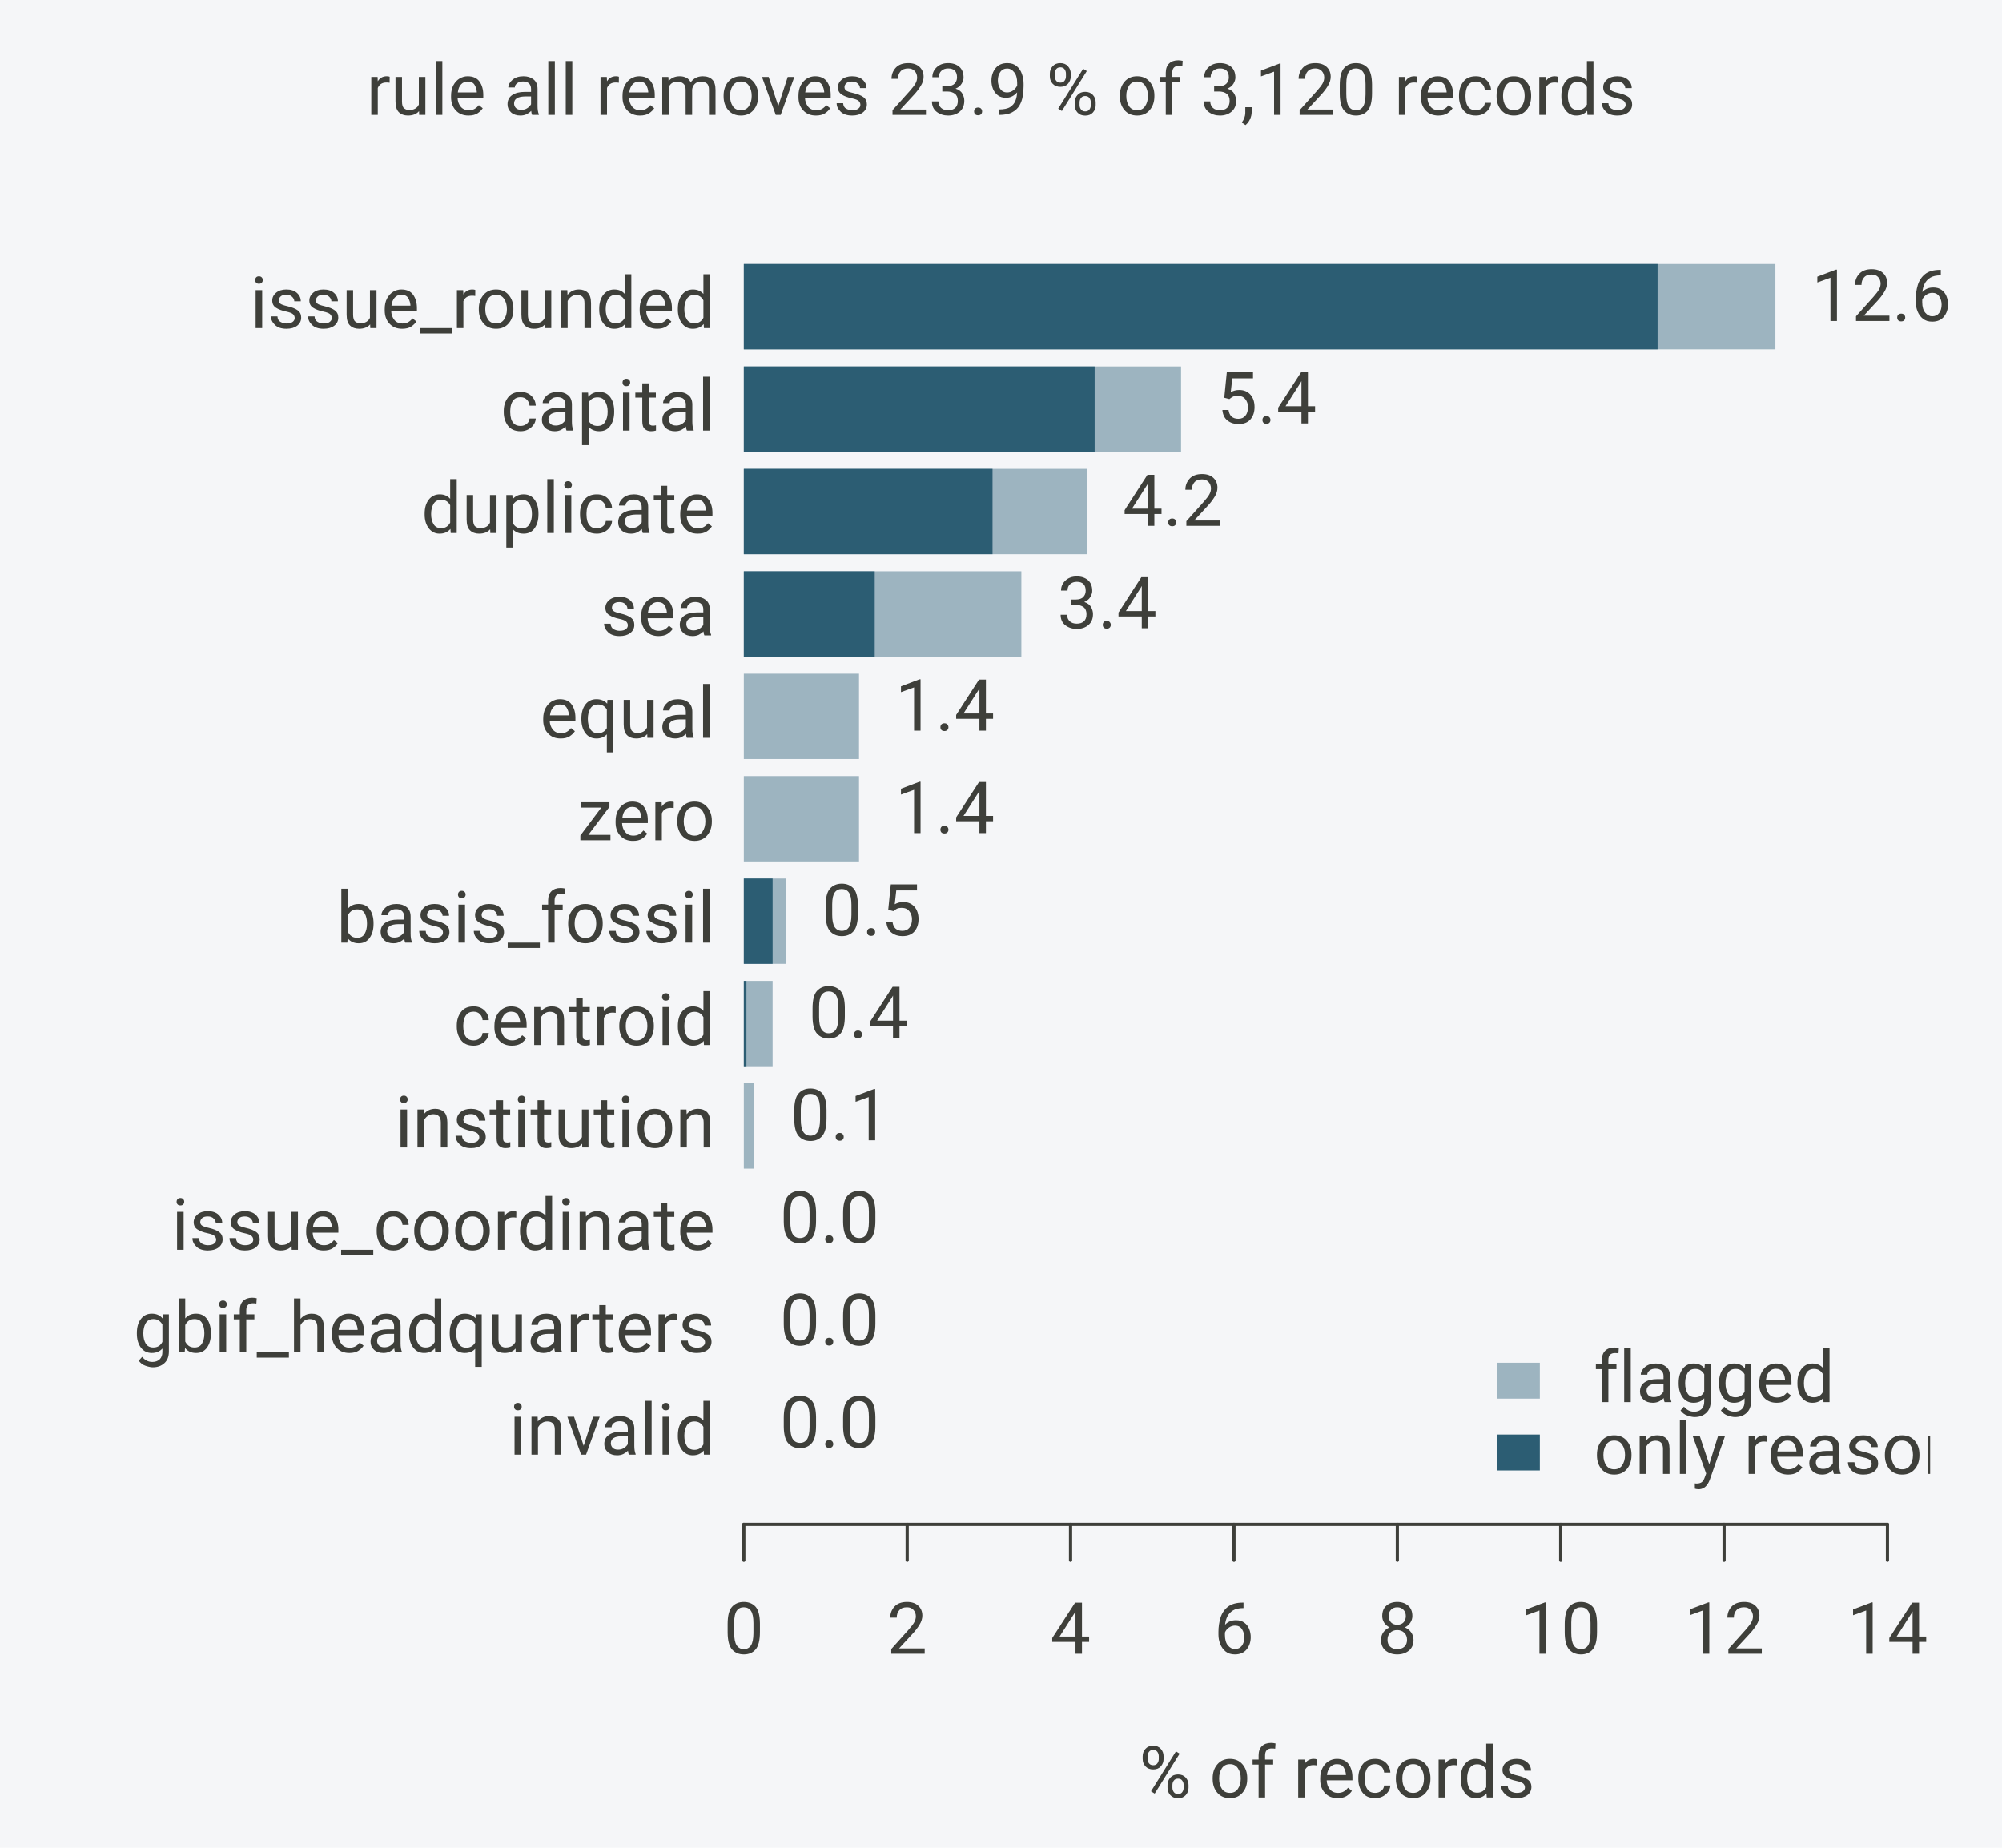
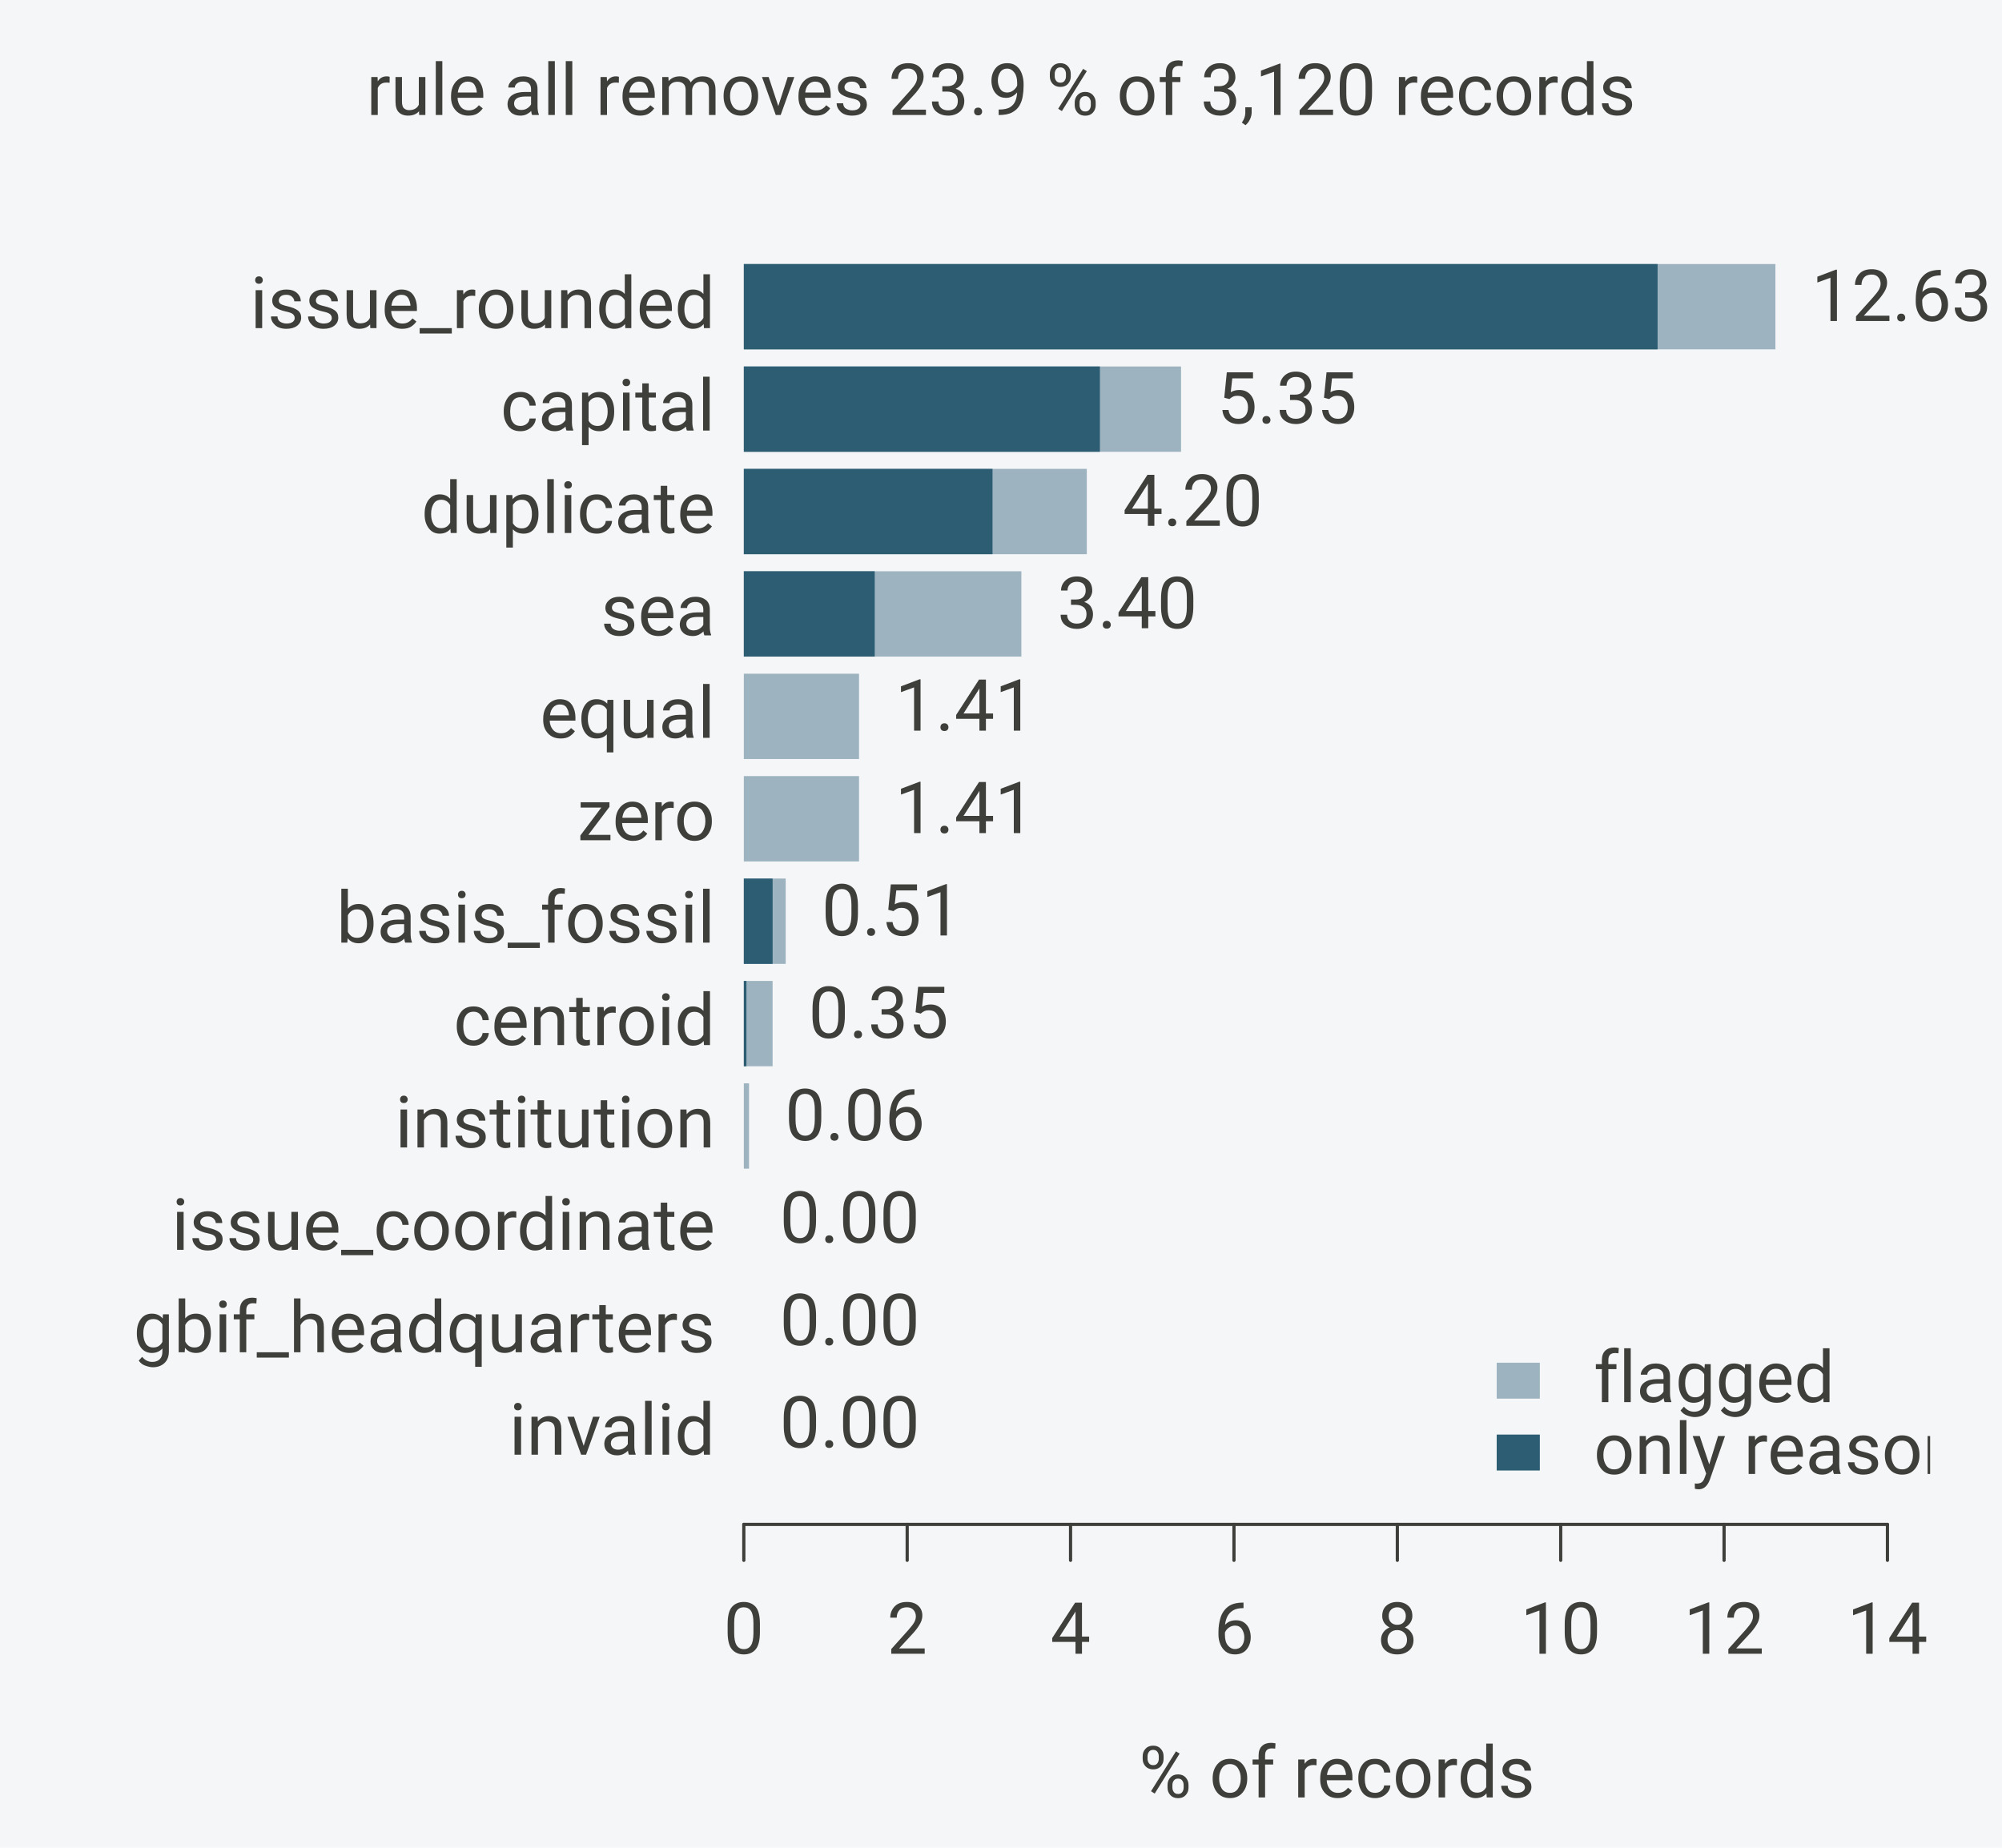
<svg xmlns="http://www.w3.org/2000/svg" width="468.00pt" height="432.00pt" viewBox="0 0 468.00 432.00">
  <g class="svglite">
    <defs>
      <style type="text/css">
    /* theme-aware-processed */
    .svglite line, .svglite polyline, .svglite polygon, .svglite path, .svglite circle {
      fill: none;
      stroke: #3E3F3A;
      stroke-linecap: round;
      stroke-linejoin: round;
      stroke-miterlimit: 10.00;
    }
    .svglite &gt; g &gt; rect {
      fill: none;
      stroke: #3E3F3A;
      stroke-linecap: round;
      stroke-linejoin: round;
      stroke-miterlimit: 10.00;
    }
    .svglite text {
      white-space: pre;
      fill: #3E3F3A;
    }
    .svglite g.glyphgroup path {
      fill: inherit;
      stroke: none;
    }
  </style>
    </defs>
    <rect class="svg-bg" width="100%" height="100%" style="stroke: none; fill: #F5F6F8;" />
    <defs>
      <clipPath id="cpMC4wMHw0NjguMDB8MC4wMHw0MzIuMDA=">
        <rect x="0.00" y="0.00" width="468.00" height="432.00" />
      </clipPath>
    </defs>
    <g clip-path="url(#cpMC4wMHw0NjguMDB8MC4wMHw0MzIuMDA=)">
      <rect x="173.88" y="325.11" width="0.00" height="19.95" style="stroke-width: 0.75; stroke: none; fill: #9DB4C0;" />
      <rect x="173.88" y="301.17" width="0.00" height="19.95" style="stroke-width: 0.75; stroke: none; fill: #9DB4C0;" />
      <rect x="173.88" y="277.23" width="0.00" height="19.95" style="stroke-width: 0.75; stroke: none; fill: #9DB4C0;" />
-       <rect x="173.88" y="253.28" width="2.45" height="19.95" style="stroke-width: 0.75; stroke: none; fill: #9DB4C0;" />
+       <rect x="173.88" y="253.28" width="1.22" height="19.95" style="stroke-width: 0.75; stroke: none; fill: #9DB4C0;" />
      <rect x="173.88" y="229.34" width="6.73" height="19.95" style="stroke-width: 0.75; stroke: none; fill: #9DB4C0;" />
      <rect x="173.88" y="205.40" width="9.79" height="19.95" style="stroke-width: 0.75; stroke: none; fill: #9DB4C0;" />
      <rect x="173.88" y="181.45" width="26.93" height="19.95" style="stroke-width: 0.75; stroke: none; fill: #9DB4C0;" />
      <rect x="173.88" y="157.51" width="26.93" height="19.95" style="stroke-width: 0.75; stroke: none; fill: #9DB4C0;" />
      <rect x="173.88" y="133.56" width="64.88" height="19.95" style="stroke-width: 0.75; stroke: none; fill: #9DB4C0;" />
      <rect x="173.88" y="109.62" width="80.18" height="19.95" style="stroke-width: 0.75; stroke: none; fill: #9DB4C0;" />
      <rect x="173.88" y="85.68" width="102.21" height="19.95" style="stroke-width: 0.75; stroke: none; fill: #9DB4C0;" />
      <rect x="173.88" y="61.73" width="241.15" height="19.95" style="stroke-width: 0.75; stroke: none; fill: #9DB4C0;" />
      <text x="312.54" y="420.24" text-anchor="middle" style="font-size: 1.4em; font-family: &quot;Roboto&quot;, -apple-system, BlinkMacSystemFont, &quot;Segoe UI&quot;, system-ui, sans-serif;">% of records</text>
      <line x1="173.88" y1="356.40" x2="441.22" y2="356.40" style="stroke-width: 0.75;" />
      <line x1="173.88" y1="356.40" x2="173.88" y2="364.80" style="stroke-width: 0.75;" />
      <line x1="212.07" y1="356.40" x2="212.07" y2="364.80" style="stroke-width: 0.75;" />
      <line x1="250.26" y1="356.40" x2="250.26" y2="364.80" style="stroke-width: 0.75;" />
      <line x1="288.46" y1="356.40" x2="288.46" y2="364.80" style="stroke-width: 0.75;" />
      <line x1="326.65" y1="356.40" x2="326.65" y2="364.80" style="stroke-width: 0.75;" />
      <line x1="364.84" y1="356.40" x2="364.84" y2="364.80" style="stroke-width: 0.75;" />
      <line x1="403.03" y1="356.40" x2="403.03" y2="364.80" style="stroke-width: 0.75;" />
      <line x1="441.22" y1="356.40" x2="441.22" y2="364.80" style="stroke-width: 0.75;" />
      <text x="173.88" y="386.64" text-anchor="middle" style="font-size: 1.4em; font-family: &quot;Roboto&quot;, -apple-system, BlinkMacSystemFont, &quot;Segoe UI&quot;, system-ui, sans-serif;">0</text>
      <text x="212.07" y="386.64" text-anchor="middle" style="font-size: 1.4em; font-family: &quot;Roboto&quot;, -apple-system, BlinkMacSystemFont, &quot;Segoe UI&quot;, system-ui, sans-serif;">2</text>
      <text x="250.26" y="386.64" text-anchor="middle" style="font-size: 1.4em; font-family: &quot;Roboto&quot;, -apple-system, BlinkMacSystemFont, &quot;Segoe UI&quot;, system-ui, sans-serif;">4</text>
      <text x="288.46" y="386.64" text-anchor="middle" style="font-size: 1.4em; font-family: &quot;Roboto&quot;, -apple-system, BlinkMacSystemFont, &quot;Segoe UI&quot;, system-ui, sans-serif;">6</text>
      <text x="326.65" y="386.64" text-anchor="middle" style="font-size: 1.4em; font-family: &quot;Roboto&quot;, -apple-system, BlinkMacSystemFont, &quot;Segoe UI&quot;, system-ui, sans-serif;">8</text>
      <text x="364.84" y="386.64" text-anchor="middle" style="font-size: 1.4em; font-family: &quot;Roboto&quot;, -apple-system, BlinkMacSystemFont, &quot;Segoe UI&quot;, system-ui, sans-serif;">10</text>
      <text x="403.03" y="386.64" text-anchor="middle" style="font-size: 1.4em; font-family: &quot;Roboto&quot;, -apple-system, BlinkMacSystemFont, &quot;Segoe UI&quot;, system-ui, sans-serif;">12</text>
      <text x="441.22" y="386.64" text-anchor="middle" style="font-size: 1.4em; font-family: &quot;Roboto&quot;, -apple-system, BlinkMacSystemFont, &quot;Segoe UI&quot;, system-ui, sans-serif;">14</text>
      <rect x="173.88" y="325.11" width="0.00" height="19.95" style="stroke-width: 0.75; stroke: none; fill: #2C5D73;" />
      <rect x="173.88" y="301.17" width="0.00" height="19.95" style="stroke-width: 0.75; stroke: none; fill: #2C5D73;" />
      <rect x="173.88" y="277.23" width="0.00" height="19.95" style="stroke-width: 0.75; stroke: none; fill: #2C5D73;" />
      <rect x="173.88" y="253.28" width="0.00" height="19.95" style="stroke-width: 0.75; stroke: none; fill: #2C5D73;" />
      <rect x="173.88" y="229.34" width="0.61" height="19.95" style="stroke-width: 0.75; stroke: none; fill: #2C5D73;" />
      <rect x="173.88" y="205.40" width="6.73" height="19.95" style="stroke-width: 0.75; stroke: none; fill: #2C5D73;" />
      <rect x="173.88" y="181.45" width="0.00" height="19.95" style="stroke-width: 0.75; stroke: none; fill: #2C5D73;" />
      <rect x="173.88" y="157.51" width="0.00" height="19.95" style="stroke-width: 0.75; stroke: none; fill: #2C5D73;" />
      <rect x="173.88" y="133.56" width="30.60" height="19.95" style="stroke-width: 0.75; stroke: none; fill: #2C5D73;" />
      <rect x="173.88" y="109.62" width="58.14" height="19.95" style="stroke-width: 0.75; stroke: none; fill: #2C5D73;" />
-       <rect x="173.88" y="85.68" width="82.01" height="19.95" style="stroke-width: 0.75; stroke: none; fill: #2C5D73;" />
+       <rect x="173.88" y="85.68" width="83.24" height="19.95" style="stroke-width: 0.75; stroke: none; fill: #2C5D73;" />
      <rect x="173.88" y="61.73" width="213.61" height="19.95" style="stroke-width: 0.75; stroke: none; fill: #2C5D73;" />
      <text x="167.16" y="340.10" text-anchor="end" style="font-size: 1.4em; font-family: &quot;Roboto&quot;, -apple-system, BlinkMacSystemFont, &quot;Segoe UI&quot;, system-ui, sans-serif;">invalid</text>
      <text x="167.16" y="316.16" text-anchor="end" style="font-size: 1.4em; font-family: &quot;Roboto&quot;, -apple-system, BlinkMacSystemFont, &quot;Segoe UI&quot;, system-ui, sans-serif;">gbif_headquarters</text>
      <text x="167.16" y="292.21" text-anchor="end" style="font-size: 1.4em; font-family: &quot;Roboto&quot;, -apple-system, BlinkMacSystemFont, &quot;Segoe UI&quot;, system-ui, sans-serif;">issue_coordinate</text>
      <text x="167.16" y="268.27" text-anchor="end" style="font-size: 1.4em; font-family: &quot;Roboto&quot;, -apple-system, BlinkMacSystemFont, &quot;Segoe UI&quot;, system-ui, sans-serif;">institution</text>
      <text x="167.16" y="244.33" text-anchor="end" style="font-size: 1.4em; font-family: &quot;Roboto&quot;, -apple-system, BlinkMacSystemFont, &quot;Segoe UI&quot;, system-ui, sans-serif;">centroid</text>
      <text x="167.16" y="220.38" text-anchor="end" style="font-size: 1.4em; font-family: &quot;Roboto&quot;, -apple-system, BlinkMacSystemFont, &quot;Segoe UI&quot;, system-ui, sans-serif;">basis_fossil</text>
      <text x="167.16" y="196.44" text-anchor="end" style="font-size: 1.4em; font-family: &quot;Roboto&quot;, -apple-system, BlinkMacSystemFont, &quot;Segoe UI&quot;, system-ui, sans-serif;">zero</text>
      <text x="167.16" y="172.50" text-anchor="end" style="font-size: 1.4em; font-family: &quot;Roboto&quot;, -apple-system, BlinkMacSystemFont, &quot;Segoe UI&quot;, system-ui, sans-serif;">equal</text>
      <text x="167.16" y="148.55" text-anchor="end" style="font-size: 1.4em; font-family: &quot;Roboto&quot;, -apple-system, BlinkMacSystemFont, &quot;Segoe UI&quot;, system-ui, sans-serif;">sea</text>
      <text x="167.16" y="124.61" text-anchor="end" style="font-size: 1.4em; font-family: &quot;Roboto&quot;, -apple-system, BlinkMacSystemFont, &quot;Segoe UI&quot;, system-ui, sans-serif;">duplicate</text>
      <text x="167.16" y="100.66" text-anchor="end" style="font-size: 1.4em; font-family: &quot;Roboto&quot;, -apple-system, BlinkMacSystemFont, &quot;Segoe UI&quot;, system-ui, sans-serif;">capital</text>
      <text x="167.16" y="76.72" text-anchor="end" style="font-size: 1.4em; font-family: &quot;Roboto&quot;, -apple-system, BlinkMacSystemFont, &quot;Segoe UI&quot;, system-ui, sans-serif;">issue_rounded</text>
-       <text x="182.28" y="338.43" style="font-size: 1.4em; font-family: &quot;Roboto&quot;, -apple-system, BlinkMacSystemFont, &quot;Segoe UI&quot;, system-ui, sans-serif;">0.0</text>
-       <text x="182.28" y="314.49" style="font-size: 1.4em; font-family: &quot;Roboto&quot;, -apple-system, BlinkMacSystemFont, &quot;Segoe UI&quot;, system-ui, sans-serif;">0.0</text>
-       <text x="182.28" y="290.54" style="font-size: 1.4em; font-family: &quot;Roboto&quot;, -apple-system, BlinkMacSystemFont, &quot;Segoe UI&quot;, system-ui, sans-serif;">0.0</text>
-       <text x="184.73" y="266.60" style="font-size: 1.4em; font-family: &quot;Roboto&quot;, -apple-system, BlinkMacSystemFont, &quot;Segoe UI&quot;, system-ui, sans-serif;">0.1</text>
-       <text x="189.01" y="242.66" style="font-size: 1.4em; font-family: &quot;Roboto&quot;, -apple-system, BlinkMacSystemFont, &quot;Segoe UI&quot;, system-ui, sans-serif;">0.4</text>
-       <text x="192.07" y="218.71" style="font-size: 1.4em; font-family: &quot;Roboto&quot;, -apple-system, BlinkMacSystemFont, &quot;Segoe UI&quot;, system-ui, sans-serif;">0.5</text>
-       <text x="209.21" y="194.77" style="font-size: 1.4em; font-family: &quot;Roboto&quot;, -apple-system, BlinkMacSystemFont, &quot;Segoe UI&quot;, system-ui, sans-serif;">1.4</text>
-       <text x="209.21" y="170.82" style="font-size: 1.4em; font-family: &quot;Roboto&quot;, -apple-system, BlinkMacSystemFont, &quot;Segoe UI&quot;, system-ui, sans-serif;">1.4</text>
-       <text x="247.16" y="146.88" style="font-size: 1.4em; font-family: &quot;Roboto&quot;, -apple-system, BlinkMacSystemFont, &quot;Segoe UI&quot;, system-ui, sans-serif;">3.4</text>
-       <text x="262.46" y="122.94" style="font-size: 1.4em; font-family: &quot;Roboto&quot;, -apple-system, BlinkMacSystemFont, &quot;Segoe UI&quot;, system-ui, sans-serif;">4.2</text>
-       <text x="284.49" y="98.99" style="font-size: 1.4em; font-family: &quot;Roboto&quot;, -apple-system, BlinkMacSystemFont, &quot;Segoe UI&quot;, system-ui, sans-serif;">5.4</text>
-       <text x="423.43" y="75.05" style="font-size: 1.4em; font-family: &quot;Roboto&quot;, -apple-system, BlinkMacSystemFont, &quot;Segoe UI&quot;, system-ui, sans-serif;">12.6</text>
+       <text x="182.28" y="338.43" style="font-size: 1.4em; font-family: &quot;Roboto&quot;, -apple-system, BlinkMacSystemFont, &quot;Segoe UI&quot;, system-ui, sans-serif;">0.00</text>
+       <text x="182.28" y="314.49" style="font-size: 1.4em; font-family: &quot;Roboto&quot;, -apple-system, BlinkMacSystemFont, &quot;Segoe UI&quot;, system-ui, sans-serif;">0.00</text>
+       <text x="182.28" y="290.54" style="font-size: 1.4em; font-family: &quot;Roboto&quot;, -apple-system, BlinkMacSystemFont, &quot;Segoe UI&quot;, system-ui, sans-serif;">0.00</text>
+       <text x="183.50" y="266.60" style="font-size: 1.4em; font-family: &quot;Roboto&quot;, -apple-system, BlinkMacSystemFont, &quot;Segoe UI&quot;, system-ui, sans-serif;">0.06</text>
+       <text x="189.01" y="242.66" style="font-size: 1.4em; font-family: &quot;Roboto&quot;, -apple-system, BlinkMacSystemFont, &quot;Segoe UI&quot;, system-ui, sans-serif;">0.35</text>
+       <text x="192.07" y="218.71" style="font-size: 1.4em; font-family: &quot;Roboto&quot;, -apple-system, BlinkMacSystemFont, &quot;Segoe UI&quot;, system-ui, sans-serif;">0.51</text>
+       <text x="209.21" y="194.77" style="font-size: 1.4em; font-family: &quot;Roboto&quot;, -apple-system, BlinkMacSystemFont, &quot;Segoe UI&quot;, system-ui, sans-serif;">1.41</text>
+       <text x="209.21" y="170.82" style="font-size: 1.4em; font-family: &quot;Roboto&quot;, -apple-system, BlinkMacSystemFont, &quot;Segoe UI&quot;, system-ui, sans-serif;">1.41</text>
+       <text x="247.16" y="146.88" style="font-size: 1.4em; font-family: &quot;Roboto&quot;, -apple-system, BlinkMacSystemFont, &quot;Segoe UI&quot;, system-ui, sans-serif;">3.40</text>
+       <text x="262.46" y="122.94" style="font-size: 1.4em; font-family: &quot;Roboto&quot;, -apple-system, BlinkMacSystemFont, &quot;Segoe UI&quot;, system-ui, sans-serif;">4.20</text>
+       <text x="284.49" y="98.99" style="font-size: 1.4em; font-family: &quot;Roboto&quot;, -apple-system, BlinkMacSystemFont, &quot;Segoe UI&quot;, system-ui, sans-serif;">5.35</text>
+       <text x="423.43" y="75.05" style="font-size: 1.4em; font-family: &quot;Roboto&quot;, -apple-system, BlinkMacSystemFont, &quot;Segoe UI&quot;, system-ui, sans-serif;">12.63</text>
      <text x="234.00" y="26.88" text-anchor="middle" style="font-size: 1.4em; font-family: &quot;Roboto&quot;, -apple-system, BlinkMacSystemFont, &quot;Segoe UI&quot;, system-ui, sans-serif;">rule all removes 23.9 % of 3,120 records</text>
    </g>
    <defs>
      <clipPath id="cpMTczLjg4fDQ1MS4yMHw1MC40MHwzNTYuNDA=">
        <rect x="173.88" y="50.40" width="277.32" height="306.00" />
      </clipPath>
    </defs>
    <g clip-path="url(#cpMTczLjg4fDQ1MS4yMHw1MC40MHwzNTYuNDA=)">
      <rect x="349.88" y="318.60" width="10.08" height="8.40" style="stroke-width: 0.75; stroke: none; fill: #9DB4C0;" />
      <rect x="349.88" y="335.40" width="10.08" height="8.40" style="stroke-width: 0.75; stroke: none; fill: #2C5D73;" />
      <text x="372.56" y="327.81" style="font-size: 1.4em; font-family: &quot;Roboto&quot;, -apple-system, BlinkMacSystemFont, &quot;Segoe UI&quot;, system-ui, sans-serif;">flagged</text>
      <text x="372.56" y="344.61" style="font-size: 1.4em; font-family: &quot;Roboto&quot;, -apple-system, BlinkMacSystemFont, &quot;Segoe UI&quot;, system-ui, sans-serif;">only reason</text>
    </g>
  </g>
</svg>
